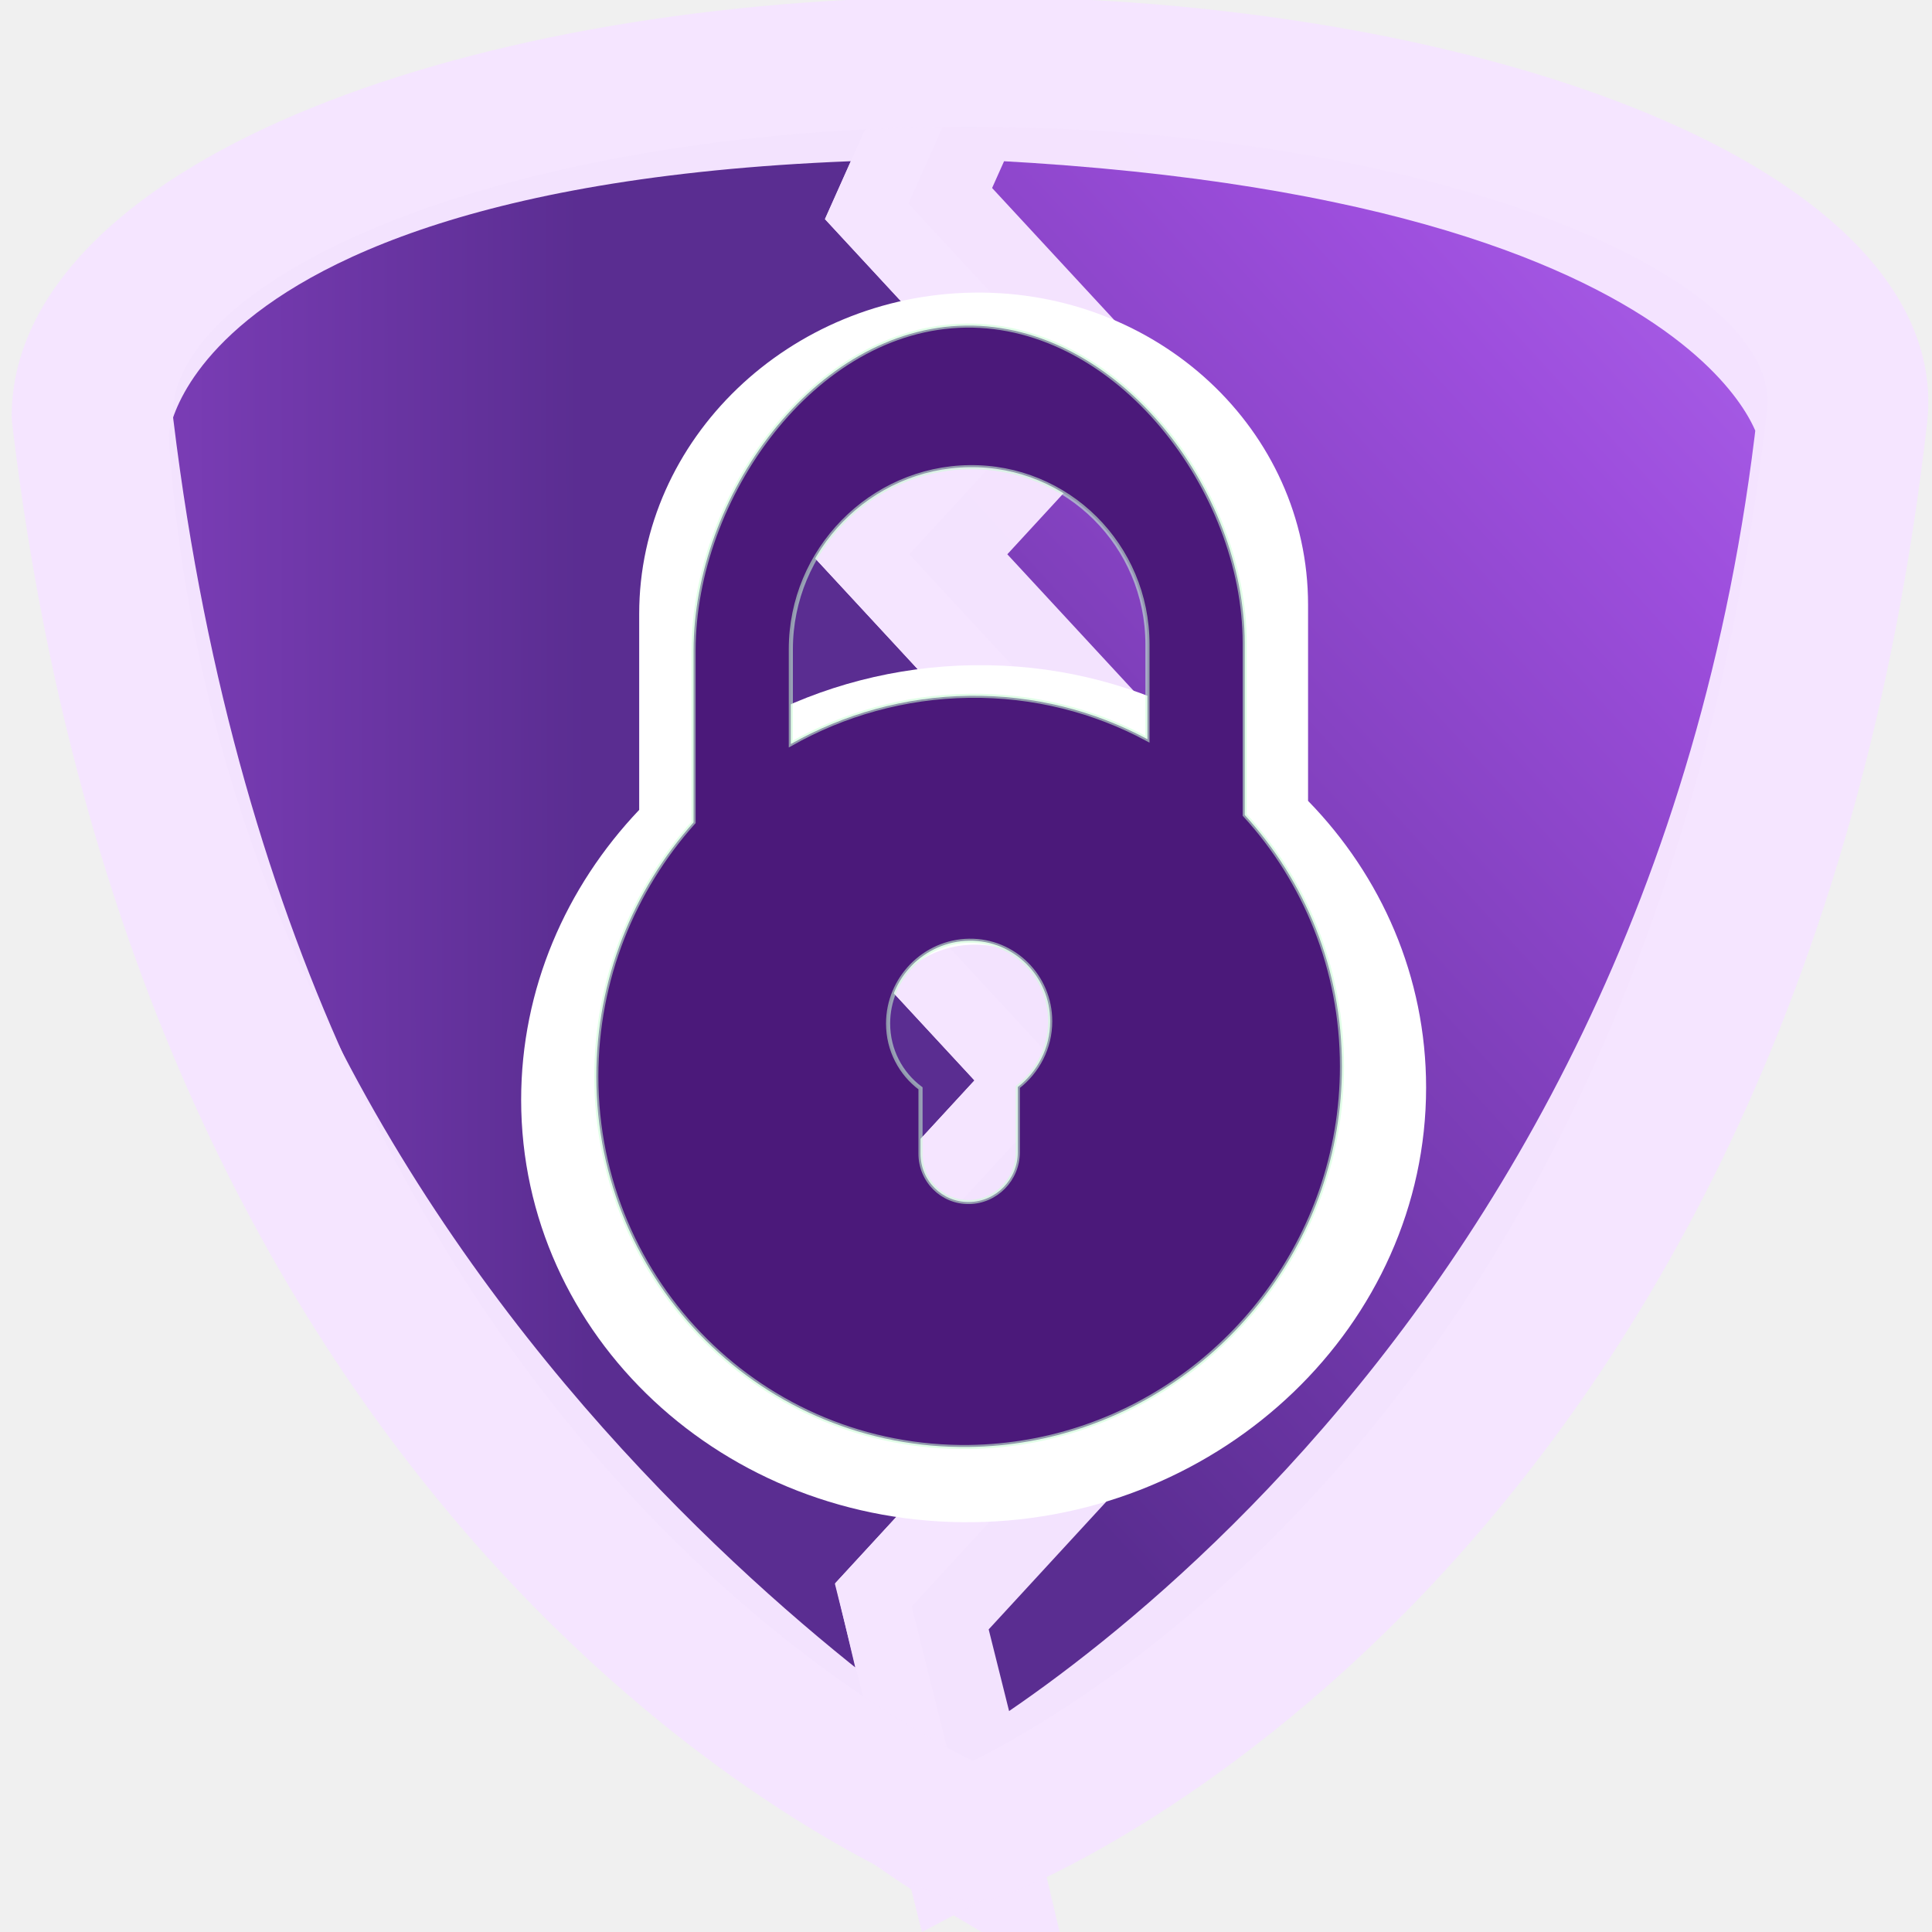
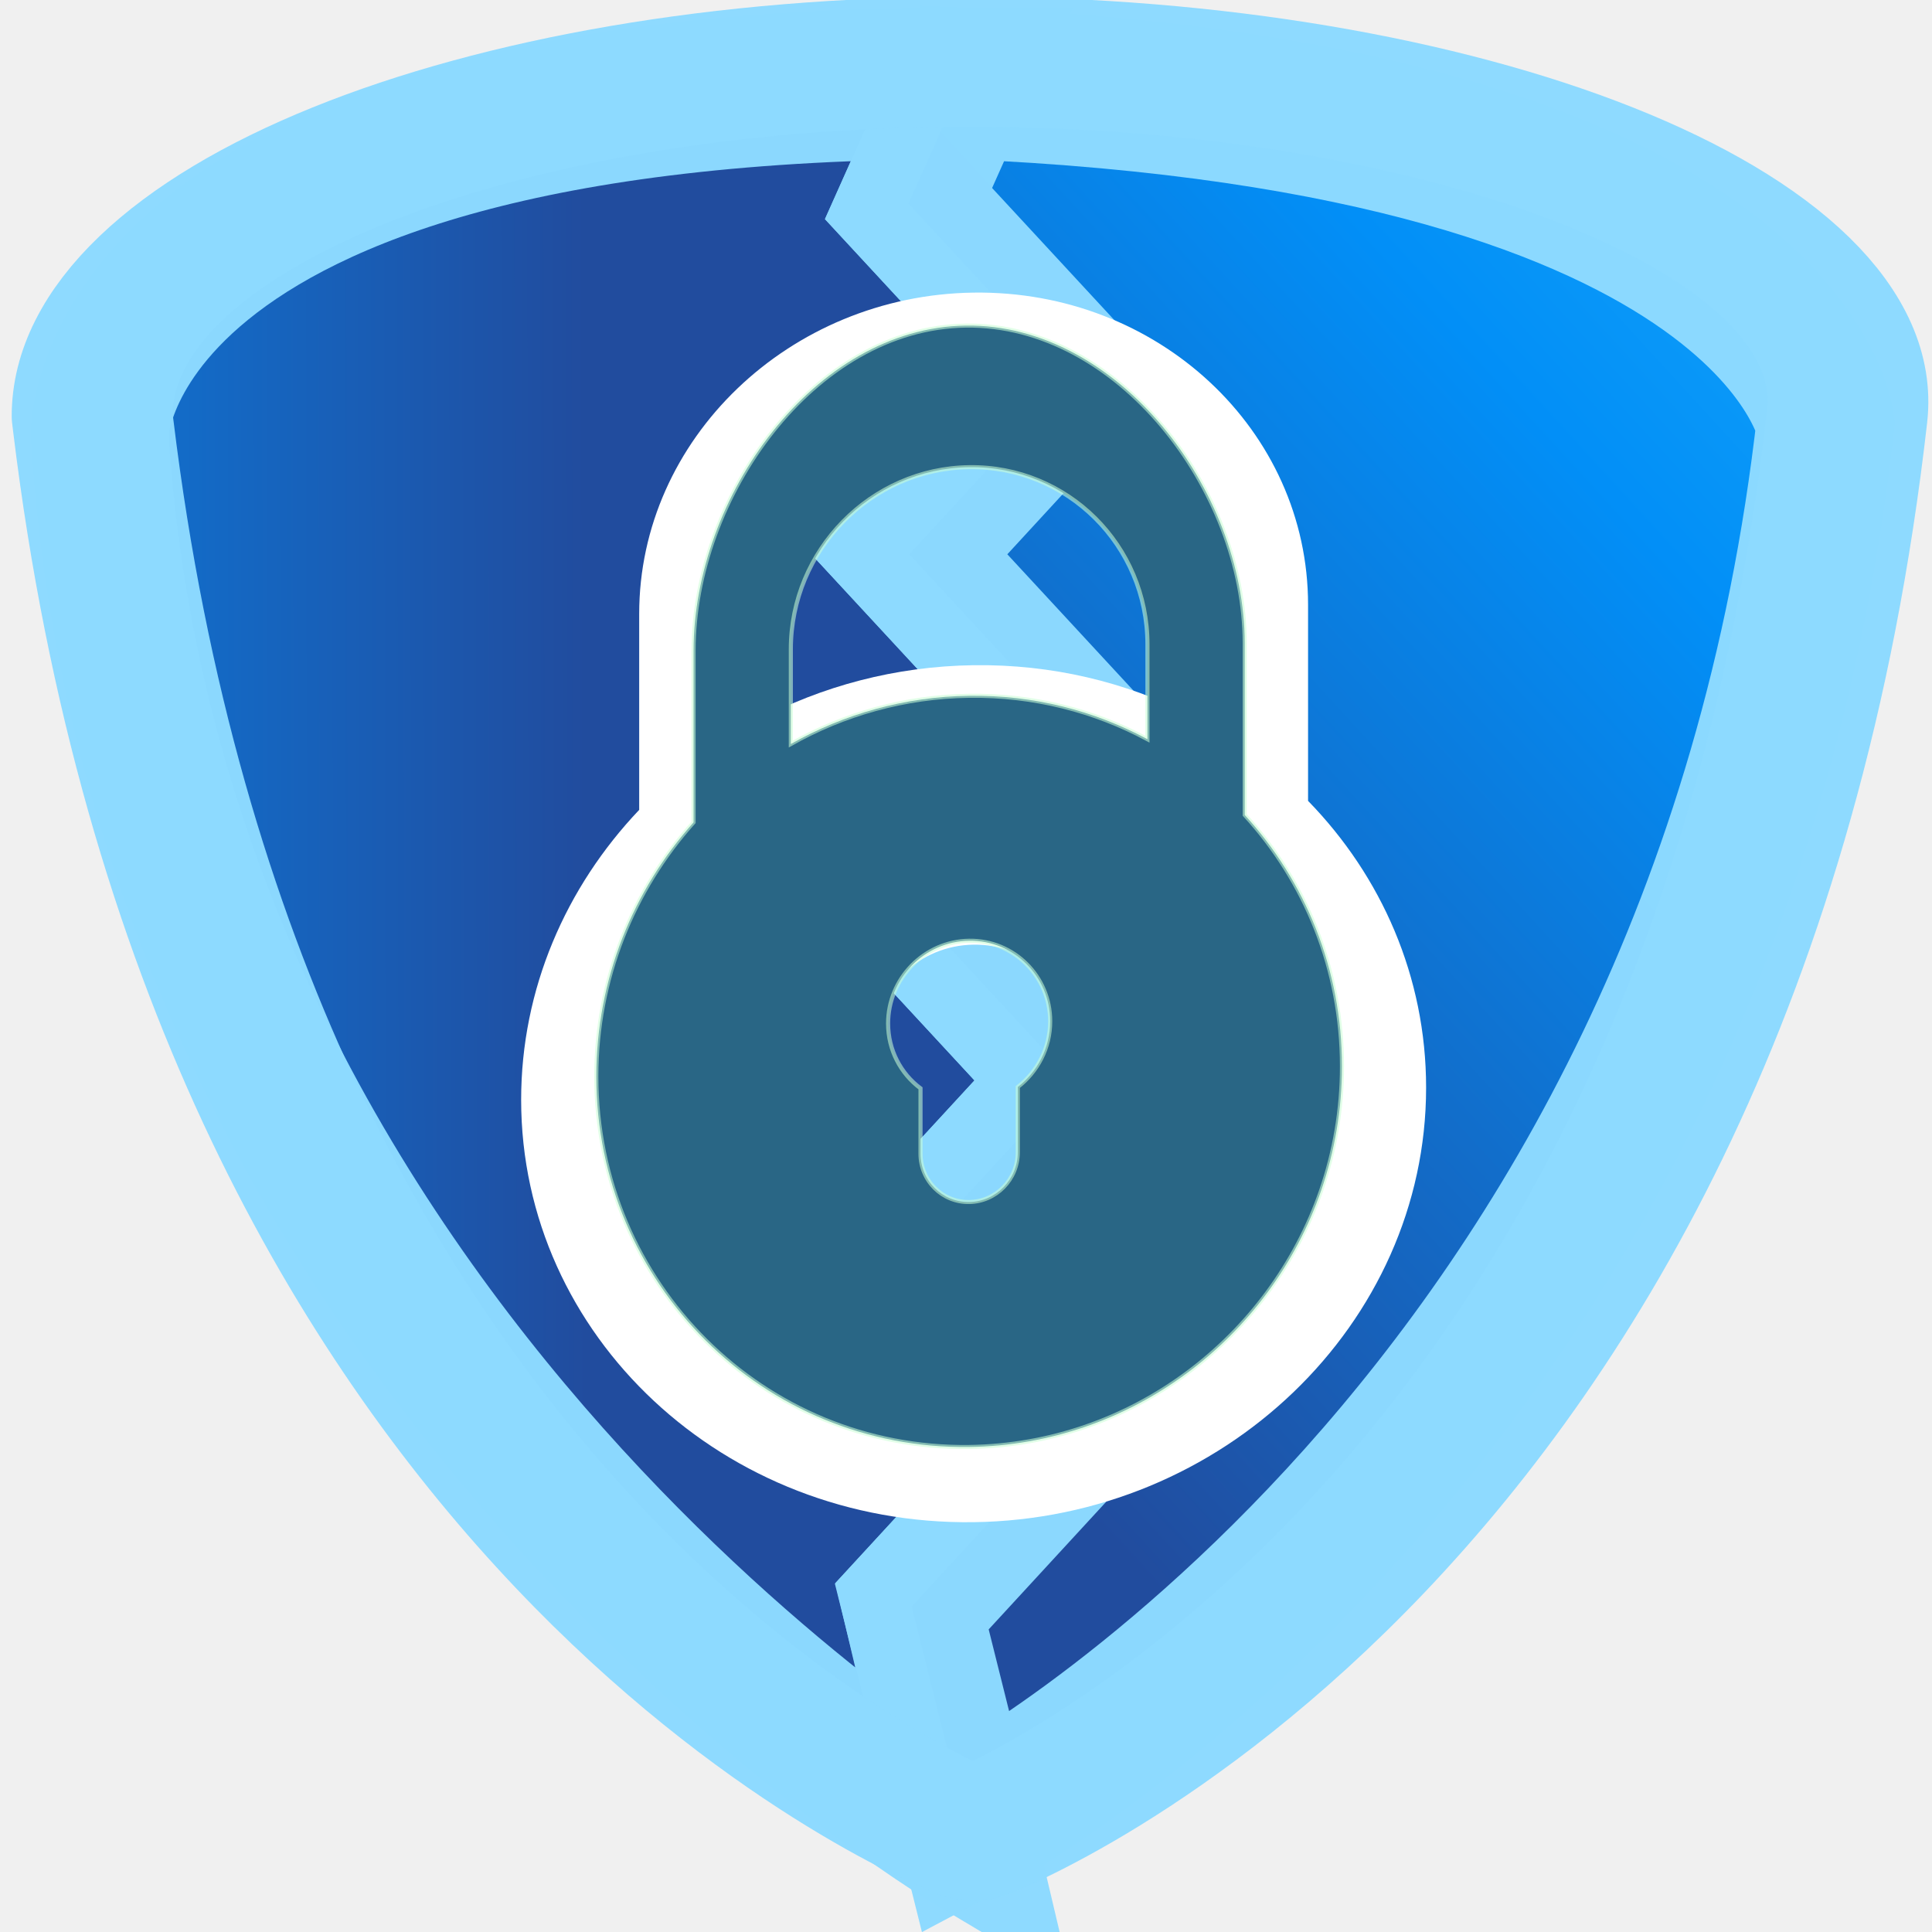
<svg xmlns="http://www.w3.org/2000/svg" xmlns:ns1="https://boxy-svg.com" xmlns:xlink="http://www.w3.org/1999/xlink" id="emoji" viewBox="0 0 72 72" version="1.1">
  <defs id="defs4">
    <linearGradient id="gradient-1" ns1:pinned="true">
-       <stop offset="0" style="stop-color: rgba(245, 229, 255, 0.98);" id="stop1" />
-       <stop offset="0.295" style="stop-color: rgb(195, 136, 255);" id="stop2" />
-       <stop offset="0.614" style="stop-color: rgb(157, 78, 221);" id="stop3" />
-       <stop offset="1" style="stop-color: rgb(90, 45, 145);" id="stop4" />
+       <stop offset="0" style="stop-color: rgba(79, 231, 255, 0.98);" id="stop1" />
+       <stop offset="0.295" style="stop-color: rgb(41, 189, 251);" id="stop2" />
+       <stop offset="0.614" style="stop-color: rgb(2, 143, 247);" id="stop3" />
+       <stop offset="1" style="stop-color: rgb(33, 76, 158);" id="stop4" />
    </linearGradient>
    <radialGradient gradientUnits="userSpaceOnUse" cx="13.947" cy="59.074" r="21.194" id="gradient-1-3" gradientTransform="matrix(9.450373, -10.58197, 1.246667, 1.11004, -190.8894, 144.7098)" xlink:href="#gradient-1" />
    <linearGradient id="gradient-1-0" gradientUnits="userSpaceOnUse" x1="47.335" y1="-13.946" x2="50.441" y2="54.806" gradientTransform="matrix(0.672715,0.739902,-0.833751,0.758042,62.20315,-24.06066)" xlink:href="#gradient-1" />
    <linearGradient id="gradient-1-1" gradientUnits="userSpaceOnUse" x1="27.672" y1="8.795" x2="27.672" y2="55.132" gradientTransform="matrix(9.44e-4,-1,1.422324,0.001342,-50.7697,82.72998)" xlink:href="#gradient-1" />
    <linearGradient id="linearGradient10" ns1:pinned="true">
-       <stop offset="0" style="stop-color: rgba(245, 229, 255, 0.98);" id="stop7" />
-       <stop offset="0" style="stop-color: rgb(195, 136, 255);" id="stop8" />
-       <stop offset="1" style="stop-color: rgb(157, 78, 221);" id="stop9" />
-       <stop offset="1" style="stop-color: rgb(90, 45, 145);" id="stop10" />
+       <stop offset="0" style="stop-color: rgba(79, 231, 255, 0.98);" id="stop7" />
+       <stop offset="0" style="stop-color: rgb(41, 189, 251);" id="stop8" />
+       <stop offset="1" style="stop-color: rgb(2, 143, 247);" id="stop9" />
+       <stop offset="1" style="stop-color: rgb(33, 76, 158);" id="stop10" />
    </linearGradient>
    <linearGradient id="linearGradient18">
      <stop offset="0" style="stop-color:#ffffff;stop-opacity:1;" id="stop21" />
-       <stop offset="0.521" style="stop-color: rgb(195, 136, 255);" id="stop22" />
-       <stop offset="0.722" style="stop-color: rgb(157, 78, 221);" id="stop23" />
-       <stop offset="1" style="stop-color: rgb(90, 45, 145);" id="stop24" />
+       <stop offset="0.521" style="stop-color: rgb(41, 189, 251);" id="stop22" />
+       <stop offset="0.722" style="stop-color: rgb(2, 143, 247);" id="stop23" />
+       <stop offset="1" style="stop-color: rgb(33, 76, 158);" id="stop24" />
    </linearGradient>
  </defs>
  <g id="line" transform="matrix(1, 0, 0, 1, -1.876603, -8.393773)">
    <g style="transform-origin: 90.872px 59.066px;" transform="matrix(-0.993524, -0.987124, 0.77034, -0.799642, 9.273389, 15.10912)" id="g7">
      </g>
  </g>
-   <g transform="matrix(1.279805,0,0.00326596,1.410413,-106.5806,36.90151)" id="g10" style="stroke:#f5e5ff;stroke-opacity:0.987">
-     <g id="color" transform="translate(72.68849,-32.75496)" style="stroke:#f5e5ff;stroke-opacity:0.987">
-       <path d="m 37.099,11.97 4.714,4.634 -4.714,4.633 4.714,4.634 -4.714,4.634 4.714,4.634 -4.714,4.633 4.714,4.634 -4.714,4.634 1.571,6.092 c 0,0 -23.567,-12.742 -25.139,-37.069 0,0 0,-9.268 25.139,-9.268 z" style="fill:url(#gradient-1-1);stroke:#f5e5ff;stroke-width:4px;stroke-opacity:0.987" stroke="none" id="path8" />
-       <path d="m 38.67,8.795 -1.571,3.175 4.714,4.634 -4.714,4.633 4.714,4.634 -4.714,4.634 4.714,4.634 -4.714,4.633 4.714,4.634 -4.714,4.634 1.573,5.766 c 0,0 21.752,-10.378 25.111,-37.028 0,0 -1.309,-8.074 -25.113,-8.983 z" style="fill:url(#gradient-1-0);stroke:#f5e5ff;stroke-width:4px;stroke-opacity:0.987" stroke="none" id="path9" />
+   <g transform="matrix(1.279805,0,0.00326596,1.410413,-106.5806,36.90151)" id="g10" style="stroke:#8dd9ff;stroke-opacity:0.987">
+     <g id="color" transform="translate(72.68849,-32.75496)" style="stroke:#8dd9ff;stroke-opacity:0.987">
+       <path d="m 37.099,11.97 4.714,4.634 -4.714,4.633 4.714,4.634 -4.714,4.634 4.714,4.634 -4.714,4.633 4.714,4.634 -4.714,4.634 1.571,6.092 c 0,0 -23.567,-12.742 -25.139,-37.069 0,0 0,-9.268 25.139,-9.268 z" style="fill:url(#gradient-1-1);stroke:#8dd9ff;stroke-width:4px;stroke-opacity:0.987" stroke="none" id="path8" />
+       <path d="m 38.67,8.795 -1.571,3.175 4.714,4.634 -4.714,4.633 4.714,4.634 -4.714,4.634 4.714,4.634 -4.714,4.633 4.714,4.634 -4.714,4.634 1.573,5.766 c 0,0 21.752,-10.378 25.111,-37.028 0,0 -1.309,-8.074 -25.113,-8.983 z" style="fill:url(#gradient-1-0);stroke:#8dd9ff;stroke-width:4px;stroke-opacity:0.987" stroke="none" id="path9" />
    </g>
-     <g id="g-2" transform="matrix(1.598683,0,0,1.173107,53.99572,-42.04496)" style="stroke:#f5e5ff;stroke-opacity:0.987">
-       <path fill="none" stroke-linecap="round" stroke-linejoin="round" stroke-miterlimit="10" d="M 35.942,54.854 C 34.964,54.358 22.399,47.536 20.041,23.14 L 20.02,22.92 c 0,-4.413 7.155,-7.991 15.982,-7.991 8.827,0 16.394,3.597 15.982,7.991 C 49.587,48.491 36.002,54.884 36.002,54.884 Z" style="stroke:#f5e5ff;stroke-width:2.931px;stroke-opacity:0.987" stroke="#000000" id="path10" />
+     <g id="g-2" transform="matrix(1.598683,0,0,1.173107,53.99572,-42.04496)" style="stroke:#8dd9ff;stroke-opacity:0.987">
+       <path fill="none" stroke-linecap="round" stroke-linejoin="round" stroke-miterlimit="10" d="M 35.942,54.854 C 34.964,54.358 22.399,47.536 20.041,23.14 L 20.02,22.92 c 0,-4.413 7.155,-7.991 15.982,-7.991 8.827,0 16.394,3.597 15.982,7.991 C 49.587,48.491 36.002,54.884 36.002,54.884 Z" style="stroke:#8dd9ff;stroke-width:2.931px;stroke-opacity:0.987" stroke="#000000" id="path10" />
    </g>
  </g>
  <g id="XMLID_486_" transform="matrix(0.1342732,-0.00180898,0,0.1322405,13.95448,12.28388)">
    <path id="XMLID_487_" d="m 166.3,338.354 c 69.247,0 125.584,-54.17 125.584,-120.753 0,-31.261 -12.42,-59.785 -32.761,-81.25 V 81.098 c 0,-49.214 -41.64,-89.252 -92.823,-89.252 -51.182,0 -92.821,40.038 -92.821,89.252 v 55.251 c -20.343,21.467 -32.762,49.991 -32.762,81.252 0,66.583 56.337,120.753 125.583,120.753 z m 16.38,-115.517 v 21.015 c 0,8.698 -7.333,15.75 -16.38,15.75 -9.046,0 -16.38,-7.052 -16.38,-15.75 v -21.015 c -6.626,-4.794 -10.921,-12.416 -10.921,-20.986 0,-14.475 12.247,-26.251 27.301,-26.251 15.054,0 27.301,11.776 27.301,26.251 0,8.57 -4.293,16.192 -10.921,20.986 z M 106.239,81.098 c 0,-31.844 26.944,-57.752 60.061,-57.752 33.118,0 60.061,25.908 60.061,57.752 v 30.481 C 208.509,102.19 188.042,96.848 166.3,96.848 c -21.741,0 -42.207,5.342 -60.061,14.73 z" style="fill:#ffffff" />
-     <path id="path-1" d="m 165.055,317.146 c 45.116,0 83.581,-29.685 97.708,-70.964 3.739,-10.928 5.774,-22.667 5.774,-34.885 0,-27.403 -10.234,-52.406 -26.997,-71.222 V 91.643 C 241.54,48.502 206.321,1.11 164.144,1.11 121.973,1.11 88.572,48.502 88.572,91.643 v 48.43 c -16.761,18.818 -26.995,43.821 -26.995,71.224 0,58.363 46.424,105.849 103.478,105.849 z m 13.5,-101.259 v 18.421 c 0,7.627 -6.046,13.805 -13.5,13.805 -7.45,0 -13.495,-6.178 -13.495,-13.805 v -18.421 c -5.46,-4.202 -8.998,-10.882 -8.998,-18.396 0,-12.688 10.093,-23.011 22.493,-23.011 12.408,0 22.499,10.323 22.499,23.011 0,7.514 -3.537,14.194 -8.999,18.396 z M 115.568,91.643 c 0,-27.913 22.2,-50.623 49.487,-50.623 27.29,0 49.49,22.71 49.49,50.623 v 26.719 c -14.706,-8.232 -31.571,-12.912 -49.49,-12.912 -17.915,0 -34.778,4.68 -49.487,12.911 z" style="fill-opacity:1;stroke-width:1.142;stroke:#cbffd5;stroke-opacity:0.557;fill:#4b197a" />
+     <path id="path-1" d="m 165.055,317.146 c 45.116,0 83.581,-29.685 97.708,-70.964 3.739,-10.928 5.774,-22.667 5.774,-34.885 0,-27.403 -10.234,-52.406 -26.997,-71.222 V 91.643 C 241.54,48.502 206.321,1.11 164.144,1.11 121.973,1.11 88.572,48.502 88.572,91.643 v 48.43 c -16.761,18.818 -26.995,43.821 -26.995,71.224 0,58.363 46.424,105.849 103.478,105.849 z m 13.5,-101.259 v 18.421 c 0,7.627 -6.046,13.805 -13.5,13.805 -7.45,0 -13.495,-6.178 -13.495,-13.805 v -18.421 c -5.46,-4.202 -8.998,-10.882 -8.998,-18.396 0,-12.688 10.093,-23.011 22.493,-23.011 12.408,0 22.499,10.323 22.499,23.011 0,7.514 -3.537,14.194 -8.999,18.396 z M 115.568,91.643 c 0,-27.913 22.2,-50.623 49.487,-50.623 27.29,0 49.49,22.71 49.49,50.623 v 26.719 c -14.706,-8.232 -31.571,-12.912 -49.49,-12.912 -17.915,0 -34.778,4.68 -49.487,12.911 z" style="fill-opacity:1;stroke-width:1.142;stroke:#cbffd5;stroke-opacity:0.557;fill:#296685" />
  </g>
</svg>
